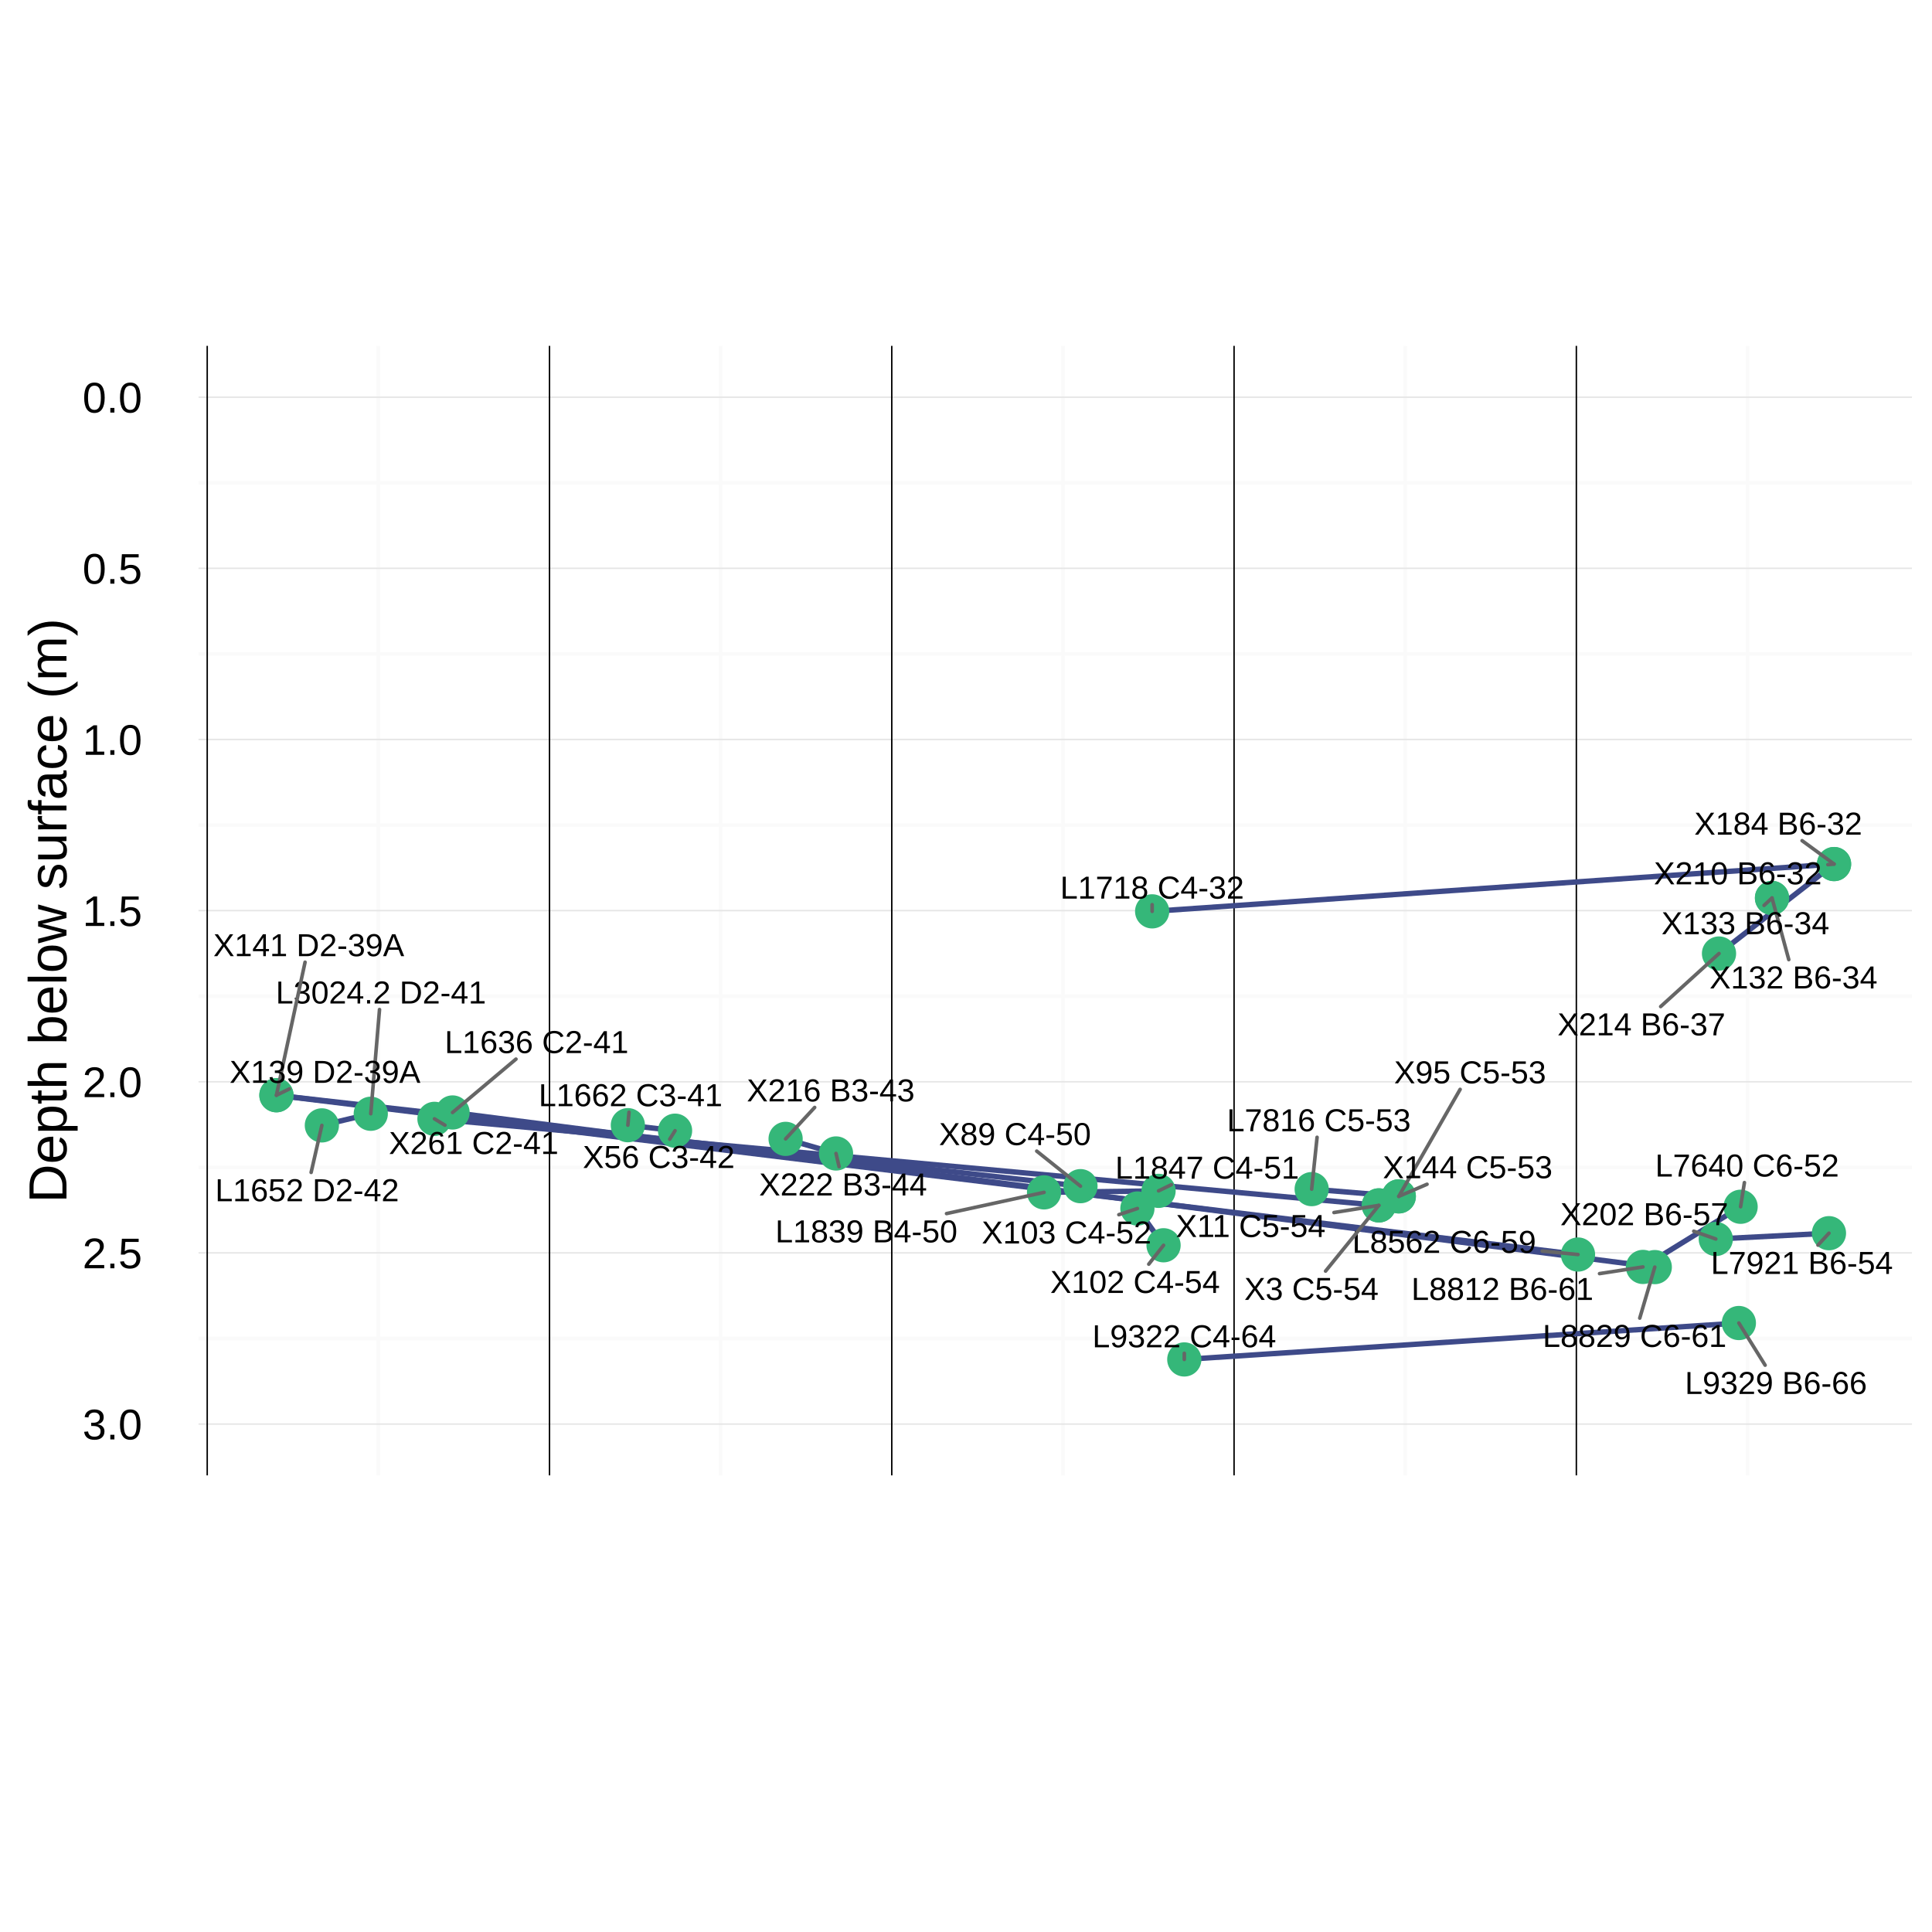
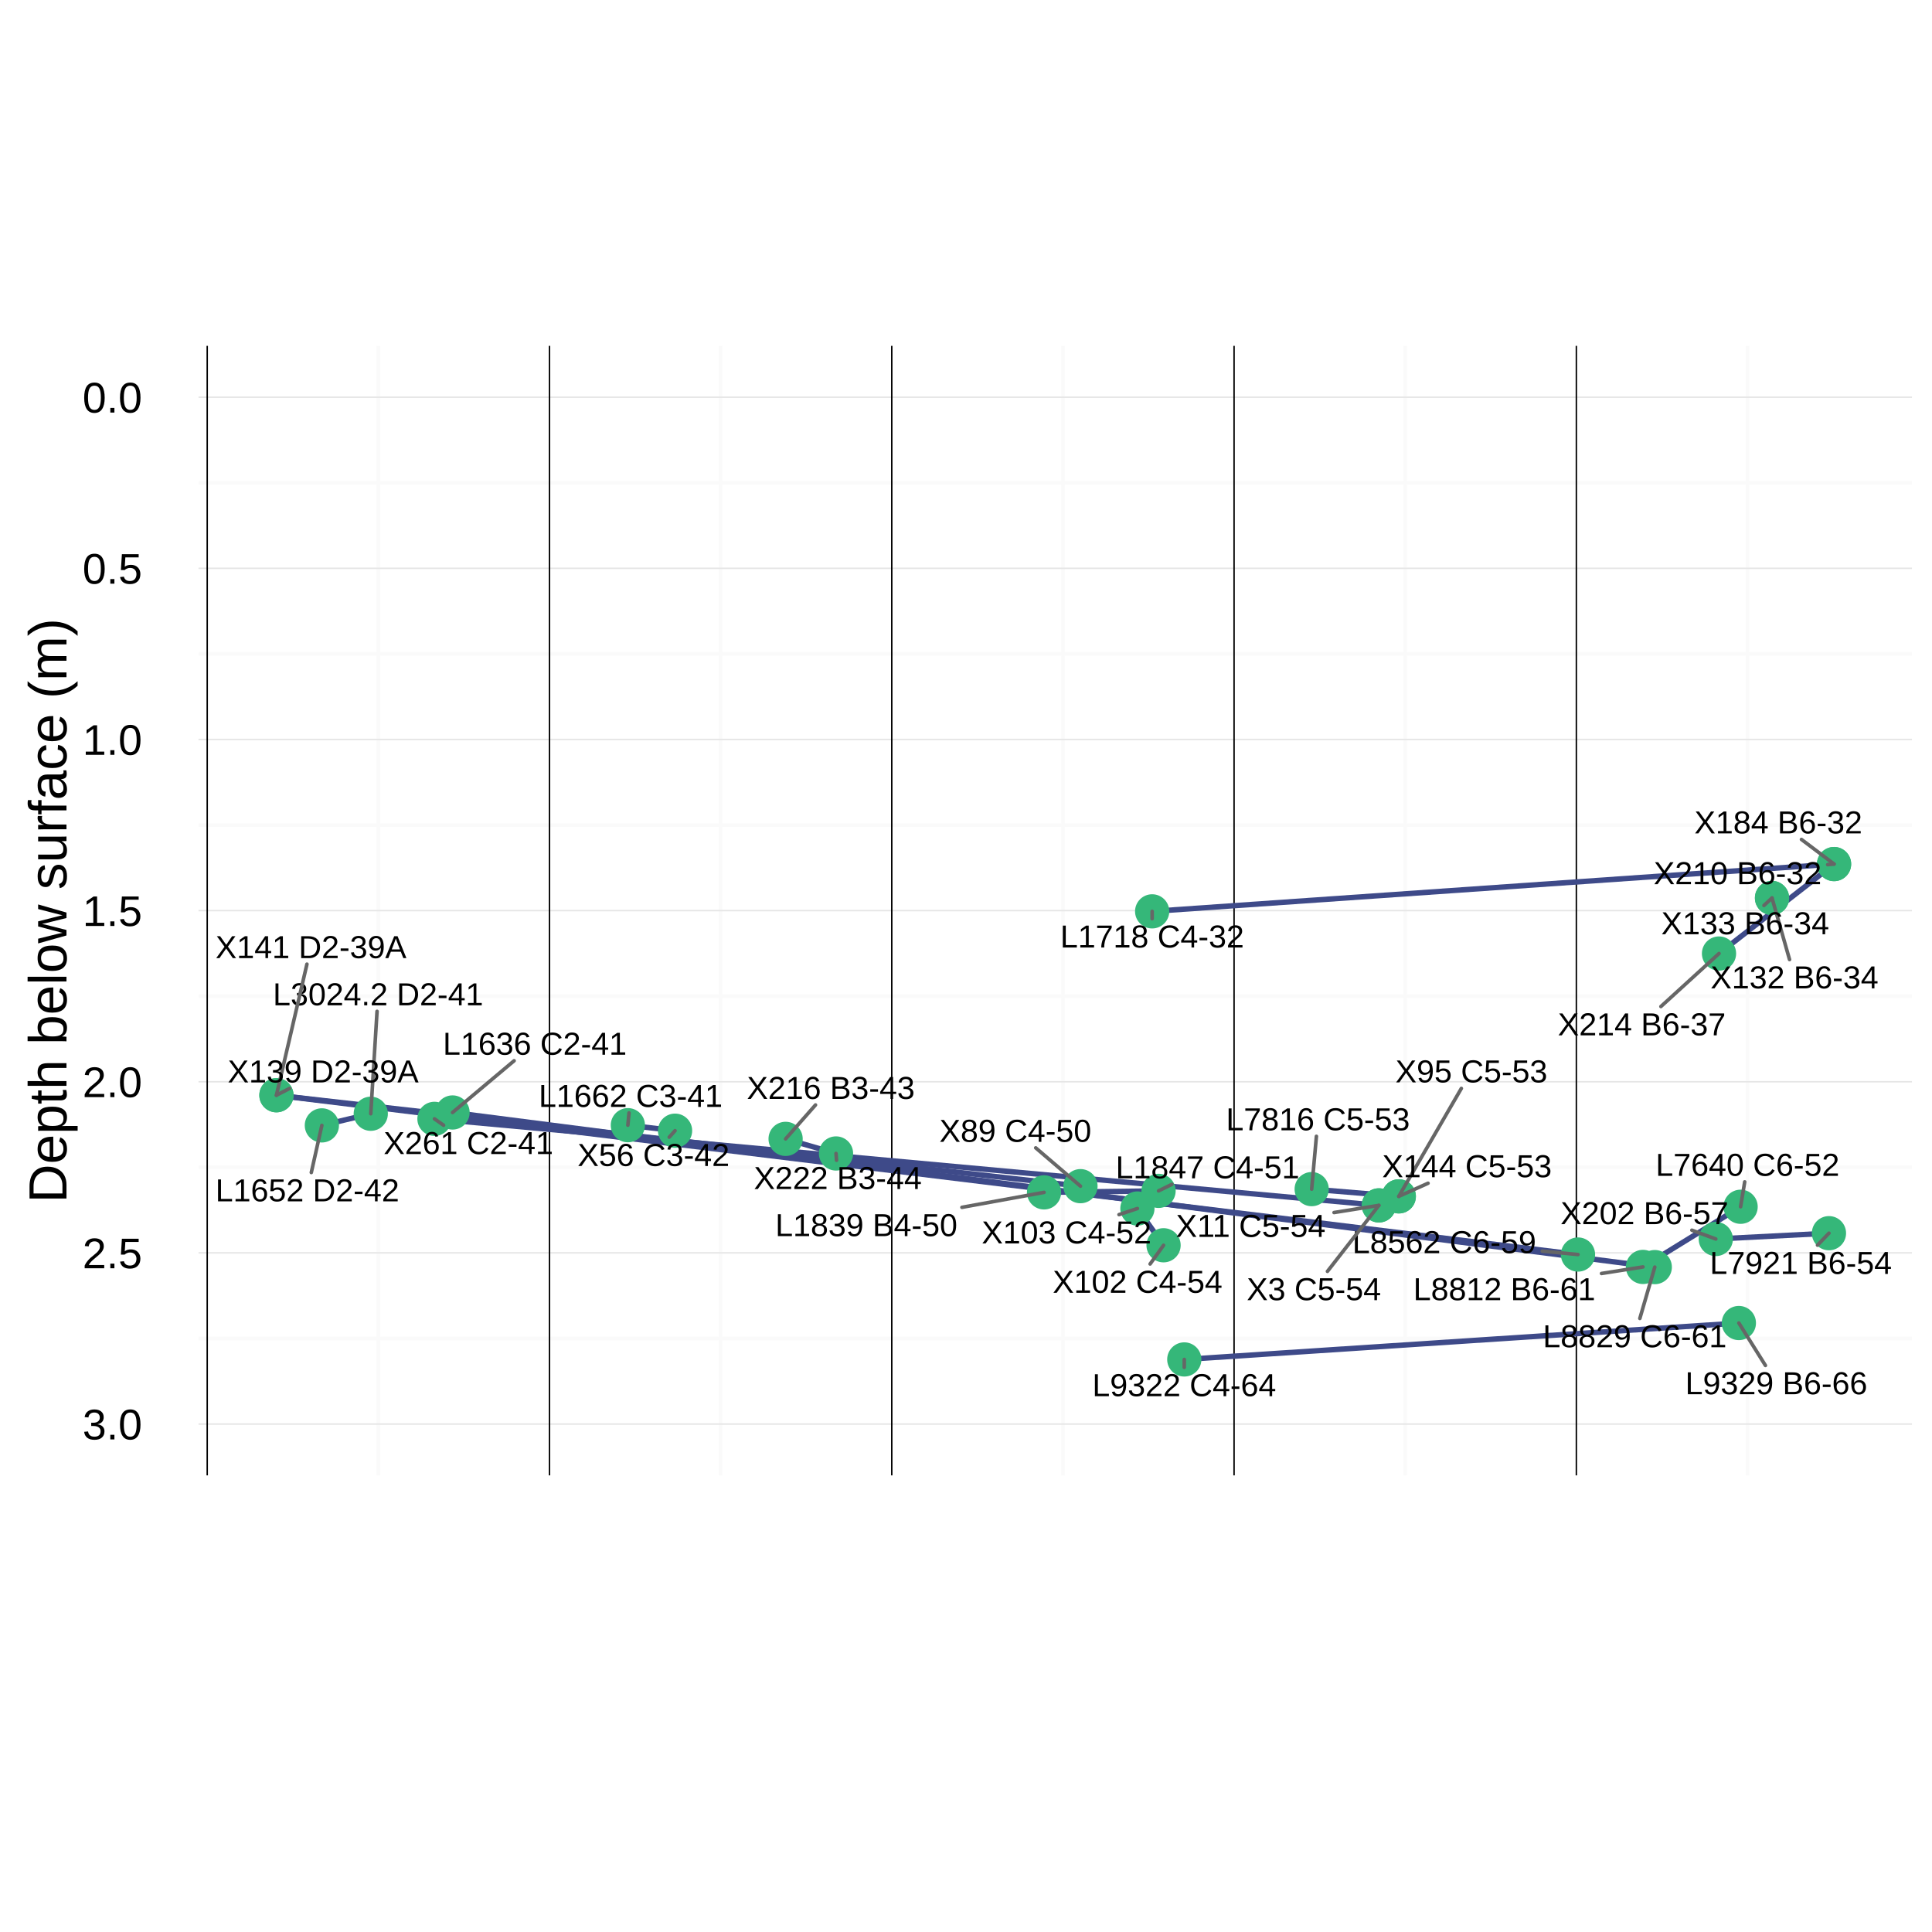
<svg xmlns="http://www.w3.org/2000/svg" viewBox="0 0 576.00 576.00">
  <defs>
    <style type="text/css">
    line, polyline, path, rect, circle {
      fill: none;
      stroke: #000000;
      stroke-linecap: round;
      stroke-linejoin: round;
      stroke-miterlimit: 10.00;
    }
  </style>
  </defs>
  <rect width="100%" height="100%" style="stroke: none; fill: #FFFFFF;" />
  <defs>
    <clipPath id="cp1">
      <rect x="0.00" y="97.13" width="576.00" height="381.74" />
    </clipPath>
  </defs>
  <defs>
    <clipPath id="cp2">
      <rect x="0.00" y="0.00" width="576.00" height="576.00" />
    </clipPath>
  </defs>
  <defs>
    <clipPath id="cp3">
      <rect x="59.19" y="103.11" width="510.83" height="336.75" />
    </clipPath>
  </defs>
  <polyline points="59.19,399.05 570.02,399.05 " style="stroke-width: 1.07; stroke: #FAFAFA; stroke-linecap: butt;" clip-path="url(#cp3)" />
  <polyline points="59.19,348.02 570.02,348.02 " style="stroke-width: 1.07; stroke: #FAFAFA; stroke-linecap: butt;" clip-path="url(#cp3)" />
  <polyline points="59.19,297.00 570.02,297.00 " style="stroke-width: 1.07; stroke: #FAFAFA; stroke-linecap: butt;" clip-path="url(#cp3)" />
  <polyline points="59.19,245.98 570.02,245.98 " style="stroke-width: 1.07; stroke: #FAFAFA; stroke-linecap: butt;" clip-path="url(#cp3)" />
  <polyline points="59.19,194.95 570.02,194.95 " style="stroke-width: 1.07; stroke: #FAFAFA; stroke-linecap: butt;" clip-path="url(#cp3)" />
  <polyline points="59.19,143.93 570.02,143.93 " style="stroke-width: 1.07; stroke: #FAFAFA; stroke-linecap: butt;" clip-path="url(#cp3)" />
  <polyline points="520.99,439.86 520.99,103.11 " style="stroke-width: 1.07; stroke: #FAFAFA; stroke-linecap: butt;" clip-path="url(#cp3)" />
  <polyline points="418.94,439.86 418.94,103.11 " style="stroke-width: 1.07; stroke: #FAFAFA; stroke-linecap: butt;" clip-path="url(#cp3)" />
  <polyline points="316.90,439.86 316.90,103.11 " style="stroke-width: 1.07; stroke: #FAFAFA; stroke-linecap: butt;" clip-path="url(#cp3)" />
  <polyline points="214.85,439.86 214.85,103.11 " style="stroke-width: 1.07; stroke: #FAFAFA; stroke-linecap: butt;" clip-path="url(#cp3)" />
  <polyline points="112.80,439.86 112.80,103.11 " style="stroke-width: 1.07; stroke: #FAFAFA; stroke-linecap: butt;" clip-path="url(#cp3)" />
  <polyline points="59.19,424.56 570.02,424.56 " style="stroke-width: 0.43; stroke: #E5E5E5; stroke-linecap: butt;" clip-path="url(#cp3)" />
  <polyline points="59.19,373.53 570.02,373.53 " style="stroke-width: 0.43; stroke: #E5E5E5; stroke-linecap: butt;" clip-path="url(#cp3)" />
  <polyline points="59.19,322.51 570.02,322.51 " style="stroke-width: 0.43; stroke: #E5E5E5; stroke-linecap: butt;" clip-path="url(#cp3)" />
  <polyline points="59.19,271.49 570.02,271.49 " style="stroke-width: 0.43; stroke: #E5E5E5; stroke-linecap: butt;" clip-path="url(#cp3)" />
  <polyline points="59.19,220.46 570.02,220.46 " style="stroke-width: 0.43; stroke: #E5E5E5; stroke-linecap: butt;" clip-path="url(#cp3)" />
  <polyline points="59.19,169.44 570.02,169.44 " style="stroke-width: 0.43; stroke: #E5E5E5; stroke-linecap: butt;" clip-path="url(#cp3)" />
  <polyline points="59.19,118.42 570.02,118.42 " style="stroke-width: 0.43; stroke: #E5E5E5; stroke-linecap: butt;" clip-path="url(#cp3)" />
  <polyline points="469.97,439.86 469.97,103.11 " style="stroke-width: 0.43; stroke-linecap: butt;" clip-path="url(#cp3)" />
  <polyline points="367.92,439.86 367.92,103.11 " style="stroke-width: 0.43; stroke-linecap: butt;" clip-path="url(#cp3)" />
  <polyline points="265.87,439.86 265.87,103.11 " style="stroke-width: 0.43; stroke-linecap: butt;" clip-path="url(#cp3)" />
  <polyline points="163.83,439.86 163.83,103.11 " style="stroke-width: 0.43; stroke-linecap: butt;" clip-path="url(#cp3)" />
  <polyline points="61.78,439.86 61.78,103.11 " style="stroke-width: 0.43; stroke-linecap: butt;" clip-path="url(#cp3)" />
  <line x1="518.42" y1="394.44" x2="353.08" y2="405.30" style="stroke-width: 1.60; stroke: #3E4A89; stroke-linecap: butt;" clip-path="url(#cp3)" />
  <line x1="493.35" y1="377.77" x2="134.92" y2="331.67" style="stroke-width: 1.60; stroke: #3E4A89; stroke-linecap: butt;" clip-path="url(#cp3)" />
  <line x1="345.41" y1="355.04" x2="311.27" y2="355.49" style="stroke-width: 1.60; stroke: #3E4A89; stroke-linecap: butt;" clip-path="url(#cp3)" />
  <line x1="489.83" y1="377.72" x2="518.94" y2="359.78" style="stroke-width: 1.60; stroke: #3E4A89; stroke-linecap: butt;" clip-path="url(#cp3)" />
  <line x1="110.54" y1="332.05" x2="95.96" y2="335.52" style="stroke-width: 1.60; stroke: #3E4A89; stroke-linecap: butt;" clip-path="url(#cp3)" />
  <line x1="82.41" y1="326.53" x2="322.13" y2="353.64" style="stroke-width: 1.60; stroke: #3E4A89; stroke-linecap: butt;" clip-path="url(#cp3)" />
  <line x1="511.54" y1="369.39" x2="545.28" y2="367.66" style="stroke-width: 1.60; stroke: #3E4A89; stroke-linecap: butt;" clip-path="url(#cp3)" />
  <line x1="339.10" y1="360.30" x2="346.90" y2="371.26" style="stroke-width: 1.60; stroke: #3E4A89; stroke-linecap: butt;" clip-path="url(#cp3)" />
  <line x1="417.03" y1="356.68" x2="411.09" y2="359.37" style="stroke-width: 1.60; stroke: #3E4A89; stroke-linecap: butt;" clip-path="url(#cp3)" />
  <line x1="417.03" y1="356.68" x2="391.06" y2="354.52" style="stroke-width: 1.60; stroke: #3E4A89; stroke-linecap: butt;" clip-path="url(#cp3)" />
  <line x1="129.53" y1="333.57" x2="411.09" y2="359.37" style="stroke-width: 1.60; stroke: #3E4A89; stroke-linecap: butt;" clip-path="url(#cp3)" />
  <line x1="528.30" y1="267.72" x2="528.30" y2="267.72" style="stroke-width: 1.60; stroke: #3E4A89; stroke-linecap: butt;" clip-path="url(#cp3)" />
  <line x1="546.80" y1="257.61" x2="343.50" y2="271.71" style="stroke-width: 1.60; stroke: #3E4A89; stroke-linecap: butt;" clip-path="url(#cp3)" />
  <line x1="249.25" y1="343.89" x2="234.22" y2="339.54" style="stroke-width: 1.60; stroke: #3E4A89; stroke-linecap: butt;" clip-path="url(#cp3)" />
  <line x1="82.41" y1="326.53" x2="470.46" y2="374.02" style="stroke-width: 1.60; stroke: #3E4A89; stroke-linecap: butt;" clip-path="url(#cp3)" />
  <line x1="512.50" y1="284.28" x2="546.80" y2="257.61" style="stroke-width: 1.60; stroke: #3E4A89; stroke-linecap: butt;" clip-path="url(#cp3)" />
  <line x1="201.26" y1="337.10" x2="187.19" y2="335.46" style="stroke-width: 1.60; stroke: #3E4A89; stroke-linecap: butt;" clip-path="url(#cp3)" />
  <circle cx="353.08" cy="405.30" r="3.56pt" style="stroke-width: 0.71; stroke: #35B779; fill: #35B779;" clip-path="url(#cp3)" />
  <circle cx="545.28" cy="367.66" r="3.56pt" style="stroke-width: 0.71; stroke: #35B779; fill: #35B779;" clip-path="url(#cp3)" />
  <circle cx="391.06" cy="354.52" r="3.56pt" style="stroke-width: 0.71; stroke: #35B779; fill: #35B779;" clip-path="url(#cp3)" />
  <circle cx="343.50" cy="271.71" r="3.56pt" style="stroke-width: 0.71; stroke: #35B779; fill: #35B779;" clip-path="url(#cp3)" />
  <circle cx="134.92" cy="331.67" r="3.56pt" style="stroke-width: 0.71; stroke: #35B779; fill: #35B779;" clip-path="url(#cp3)" />
  <circle cx="470.46" cy="374.02" r="3.56pt" style="stroke-width: 0.71; stroke: #35B779; fill: #35B779;" clip-path="url(#cp3)" />
  <circle cx="311.27" cy="355.49" r="3.56pt" style="stroke-width: 0.71; stroke: #35B779; fill: #35B779;" clip-path="url(#cp3)" />
  <circle cx="518.94" cy="359.78" r="3.56pt" style="stroke-width: 0.71; stroke: #35B779; fill: #35B779;" clip-path="url(#cp3)" />
  <circle cx="187.19" cy="335.46" r="3.56pt" style="stroke-width: 0.71; stroke: #35B779; fill: #35B779;" clip-path="url(#cp3)" />
  <circle cx="95.96" cy="335.52" r="3.56pt" style="stroke-width: 0.71; stroke: #35B779; fill: #35B779;" clip-path="url(#cp3)" />
  <circle cx="518.42" cy="394.44" r="3.56pt" style="stroke-width: 0.71; stroke: #35B779; fill: #35B779;" clip-path="url(#cp3)" />
  <circle cx="493.35" cy="377.77" r="3.56pt" style="stroke-width: 0.71; stroke: #35B779; fill: #35B779;" clip-path="url(#cp3)" />
  <circle cx="345.41" cy="355.04" r="3.56pt" style="stroke-width: 0.71; stroke: #35B779; fill: #35B779;" clip-path="url(#cp3)" />
  <circle cx="489.83" cy="377.72" r="3.56pt" style="stroke-width: 0.71; stroke: #35B779; fill: #35B779;" clip-path="url(#cp3)" />
  <circle cx="110.54" cy="332.05" r="3.56pt" style="stroke-width: 0.71; stroke: #35B779; fill: #35B779;" clip-path="url(#cp3)" />
  <circle cx="322.13" cy="353.64" r="3.56pt" style="stroke-width: 0.71; stroke: #35B779; fill: #35B779;" clip-path="url(#cp3)" />
  <circle cx="346.90" cy="371.26" r="3.56pt" style="stroke-width: 0.71; stroke: #35B779; fill: #35B779;" clip-path="url(#cp3)" />
  <circle cx="411.09" cy="359.37" r="3.56pt" style="stroke-width: 0.71; stroke: #35B779; fill: #35B779;" clip-path="url(#cp3)" />
  <circle cx="411.09" cy="359.37" r="3.56pt" style="stroke-width: 0.71; stroke: #35B779; fill: #35B779;" clip-path="url(#cp3)" />
  <circle cx="528.30" cy="267.72" r="3.56pt" style="stroke-width: 0.71; stroke: #35B779; fill: #35B779;" clip-path="url(#cp3)" />
  <circle cx="234.22" cy="339.54" r="3.56pt" style="stroke-width: 0.71; stroke: #35B779; fill: #35B779;" clip-path="url(#cp3)" />
  <circle cx="546.80" cy="257.61" r="3.56pt" style="stroke-width: 0.71; stroke: #35B779; fill: #35B779;" clip-path="url(#cp3)" />
  <circle cx="82.41" cy="326.53" r="3.56pt" style="stroke-width: 0.71; stroke: #35B779; fill: #35B779;" clip-path="url(#cp3)" />
  <circle cx="511.54" cy="369.39" r="3.56pt" style="stroke-width: 0.71; stroke: #35B779; fill: #35B779;" clip-path="url(#cp3)" />
  <circle cx="339.10" cy="360.30" r="3.56pt" style="stroke-width: 0.71; stroke: #35B779; fill: #35B779;" clip-path="url(#cp3)" />
  <circle cx="417.03" cy="356.68" r="3.56pt" style="stroke-width: 0.71; stroke: #35B779; fill: #35B779;" clip-path="url(#cp3)" />
  <circle cx="417.03" cy="356.68" r="3.56pt" style="stroke-width: 0.71; stroke: #35B779; fill: #35B779;" clip-path="url(#cp3)" />
  <circle cx="129.53" cy="333.57" r="3.56pt" style="stroke-width: 0.71; stroke: #35B779; fill: #35B779;" clip-path="url(#cp3)" />
  <circle cx="528.30" cy="267.72" r="3.56pt" style="stroke-width: 0.71; stroke: #35B779; fill: #35B779;" clip-path="url(#cp3)" />
  <circle cx="546.80" cy="257.61" r="3.56pt" style="stroke-width: 0.71; stroke: #35B779; fill: #35B779;" clip-path="url(#cp3)" />
  <circle cx="249.25" cy="343.89" r="3.56pt" style="stroke-width: 0.71; stroke: #35B779; fill: #35B779;" clip-path="url(#cp3)" />
  <circle cx="82.41" cy="326.53" r="3.56pt" style="stroke-width: 0.71; stroke: #35B779; fill: #35B779;" clip-path="url(#cp3)" />
  <circle cx="512.50" cy="284.28" r="3.56pt" style="stroke-width: 0.71; stroke: #35B779; fill: #35B779;" clip-path="url(#cp3)" />
  <circle cx="201.26" cy="337.10" r="3.56pt" style="stroke-width: 0.71; stroke: #35B779; fill: #35B779;" clip-path="url(#cp3)" />
-   <line x1="353.08" y1="403.47" x2="353.08" y2="405.30" style="stroke-width: 1.07; stroke: #666666;" clip-path="url(#cp3)" />
-   <g clip-path="url(#cp3)">
-     <text x="325.66" y="401.67" style="font-size: 7.11pt; font-family: Arial;">L9322 C4-64</text>
-   </g>
-   <line x1="542.01" y1="371.21" x2="545.28" y2="367.66" style="stroke-width: 1.07; stroke: #666666;" clip-path="url(#cp3)" />
-   <g clip-path="url(#cp3)">
-     <text x="510.06" y="379.80" style="font-size: 7.11pt; font-family: Arial;">L7921 B6-54</text>
-   </g>
-   <line x1="392.67" y1="339.07" x2="391.06" y2="354.52" style="stroke-width: 1.07; stroke: #666666;" clip-path="url(#cp3)" />
-   <g clip-path="url(#cp3)">
-     <text x="365.79" y="337.27" style="font-size: 7.11pt; font-family: Arial;">L7816 C5-53</text>
-   </g>
-   <line x1="343.50" y1="269.71" x2="343.50" y2="271.71" style="stroke-width: 1.07; stroke: #666666;" clip-path="url(#cp3)" />
-   <g clip-path="url(#cp3)">
-     <text x="316.08" y="267.91" style="font-size: 7.11pt; font-family: Arial;">L1718 C4-32</text>
-   </g>
-   <line x1="153.83" y1="315.76" x2="134.92" y2="331.67" style="stroke-width: 1.07; stroke: #666666;" clip-path="url(#cp3)" />
-   <g clip-path="url(#cp3)">
-     <text x="132.58" y="313.96" style="font-size: 7.11pt; font-family: Arial;">L1636 C2-41</text>
-   </g>
-   <line x1="459.79" y1="372.98" x2="470.46" y2="374.02" style="stroke-width: 1.07; stroke: #666666;" clip-path="url(#cp3)" />
-   <g clip-path="url(#cp3)">
-     <text x="403.15" y="373.53" style="font-size: 7.11pt; font-family: Arial;">L8562 C6-59</text>
-   </g>
-   <line x1="282.20" y1="361.81" x2="311.27" y2="355.49" style="stroke-width: 1.07; stroke: #666666;" clip-path="url(#cp3)" />
-   <g clip-path="url(#cp3)">
-     <text x="231.15" y="370.40" style="font-size: 7.11pt; font-family: Arial;">L1839 B4-50</text>
-   </g>
-   <line x1="520.07" y1="352.57" x2="518.94" y2="359.77" style="stroke-width: 1.07; stroke: #666666;" clip-path="url(#cp3)" />
-   <g clip-path="url(#cp3)">
-     <text x="493.47" y="350.77" style="font-size: 7.11pt; font-family: Arial;">L7640 C6-52</text>
-   </g>
-   <line x1="187.53" y1="331.60" x2="187.19" y2="335.46" style="stroke-width: 1.07; stroke: #666666;" clip-path="url(#cp3)" />
-   <g clip-path="url(#cp3)">
-     <text x="160.58" y="329.80" style="font-size: 7.11pt; font-family: Arial;">L1662 C3-41</text>
-   </g>
-   <line x1="92.76" y1="349.54" x2="95.96" y2="335.52" style="stroke-width: 1.07; stroke: #666666;" clip-path="url(#cp3)" />
-   <g clip-path="url(#cp3)">
-     <text x="64.15" y="358.13" style="font-size: 7.11pt; font-family: Arial;">L1652 D2-42</text>
-   </g>
-   <line x1="526.25" y1="407.01" x2="518.42" y2="394.44" style="stroke-width: 1.07; stroke: #666666;" clip-path="url(#cp3)" />
-   <g clip-path="url(#cp3)">
-     <text x="502.33" y="415.60" style="font-size: 7.11pt; font-family: Arial;">L9329 B6-66</text>
-   </g>
-   <line x1="488.87" y1="392.98" x2="493.35" y2="377.77" style="stroke-width: 1.07; stroke: #666666;" clip-path="url(#cp3)" />
-   <g clip-path="url(#cp3)">
-     <text x="459.92" y="401.57" style="font-size: 7.11pt; font-family: Arial;">L8829 C6-61</text>
-   </g>
-   <line x1="349.22" y1="353.20" x2="345.41" y2="355.04" style="stroke-width: 1.07; stroke: #666666;" clip-path="url(#cp3)" />
-   <g clip-path="url(#cp3)">
-     <text x="332.49" y="351.40" style="font-size: 7.11pt; font-family: Arial;">L1847 C4-51</text>
-   </g>
-   <line x1="476.88" y1="379.71" x2="489.83" y2="377.72" style="stroke-width: 1.07; stroke: #666666;" clip-path="url(#cp3)" />
-   <g clip-path="url(#cp3)">
-     <text x="420.77" y="387.57" style="font-size: 7.11pt; font-family: Arial;">L8812 B6-61</text>
-   </g>
-   <line x1="113.15" y1="300.98" x2="110.54" y2="332.05" style="stroke-width: 1.07; stroke: #666666;" clip-path="url(#cp3)" />
-   <g clip-path="url(#cp3)">
-     <text x="82.21" y="299.18" style="font-size: 7.11pt; font-family: Arial;">L3024.2 D2-41</text>
-   </g>
-   <line x1="309.09" y1="343.19" x2="322.13" y2="353.64" style="stroke-width: 1.07; stroke: #666666;" clip-path="url(#cp3)" />
-   <g clip-path="url(#cp3)">
-     <text x="279.94" y="341.39" style="font-size: 7.11pt; font-family: Arial;">X89 C4-50</text>
-   </g>
-   <line x1="342.49" y1="376.89" x2="346.90" y2="371.26" style="stroke-width: 1.07; stroke: #666666;" clip-path="url(#cp3)" />
-   <g clip-path="url(#cp3)">
-     <text x="313.11" y="385.48" style="font-size: 7.11pt; font-family: Arial;">X102 C4-54</text>
-   </g>
-   <line x1="395.20" y1="378.96" x2="411.09" y2="359.37" style="stroke-width: 1.07; stroke: #666666;" clip-path="url(#cp3)" />
-   <g clip-path="url(#cp3)">
-     <text x="370.96" y="387.55" style="font-size: 7.11pt; font-family: Arial;">X3 C5-54</text>
-   </g>
-   <line x1="397.71" y1="361.50" x2="411.09" y2="359.37" style="stroke-width: 1.07; stroke: #666666;" clip-path="url(#cp3)" />
-   <g clip-path="url(#cp3)">
-     <text x="350.57" y="368.80" style="font-size: 7.11pt; font-family: Arial;">X11 C5-54</text>
-   </g>
-   <line x1="533.30" y1="286.10" x2="528.30" y2="267.72" style="stroke-width: 1.07; stroke: #666666;" clip-path="url(#cp3)" />
-   <g clip-path="url(#cp3)">
-     <text x="509.67" y="294.69" style="font-size: 7.11pt; font-family: Arial;">X132 B6-34</text>
-   </g>
-   <line x1="242.88" y1="330.17" x2="234.22" y2="339.54" style="stroke-width: 1.07; stroke: #666666;" clip-path="url(#cp3)" />
-   <g clip-path="url(#cp3)">
-     <text x="222.63" y="328.37" style="font-size: 7.11pt; font-family: Arial;">X216 B3-43</text>
-   </g>
-   <line x1="537.27" y1="250.64" x2="546.80" y2="257.61" style="stroke-width: 1.07; stroke: #666666;" clip-path="url(#cp3)" />
-   <g clip-path="url(#cp3)">
-     <text x="505.12" y="248.84" style="font-size: 7.11pt; font-family: Arial;">X184 B6-32</text>
-   </g>
-   <line x1="90.95" y1="286.87" x2="82.41" y2="326.53" style="stroke-width: 1.07; stroke: #666666;" clip-path="url(#cp3)" />
-   <g clip-path="url(#cp3)">
-     <text x="63.59" y="285.07" style="font-size: 7.11pt; font-family: Arial;">X141 D2-39A</text>
-   </g>
-   <line x1="504.97" y1="367.07" x2="511.54" y2="369.39" style="stroke-width: 1.07; stroke: #666666;" clip-path="url(#cp3)" />
-   <g clip-path="url(#cp3)">
-     <text x="465.19" y="365.27" style="font-size: 7.11pt; font-family: Arial;">X202 B6-57</text>
-   </g>
-   <line x1="333.57" y1="362.14" x2="339.10" y2="360.30" style="stroke-width: 1.07; stroke: #666666;" clip-path="url(#cp3)" />
-   <g clip-path="url(#cp3)">
-     <text x="292.67" y="370.73" style="font-size: 7.11pt; font-family: Arial;">X103 C4-52</text>
-   </g>
-   <line x1="435.32" y1="324.78" x2="417.03" y2="356.68" style="stroke-width: 1.07; stroke: #666666;" clip-path="url(#cp3)" />
-   <g clip-path="url(#cp3)">
-     <text x="415.62" y="322.98" style="font-size: 7.11pt; font-family: Arial;">X95 C5-53</text>
-   </g>
-   <line x1="425.45" y1="353.07" x2="417.03" y2="356.68" style="stroke-width: 1.07; stroke: #666666;" clip-path="url(#cp3)" />
-   <g clip-path="url(#cp3)">
-     <text x="412.26" y="351.27" style="font-size: 7.11pt; font-family: Arial;">X144 C5-53</text>
-   </g>
-   <line x1="132.65" y1="335.46" x2="129.53" y2="333.57" style="stroke-width: 1.07; stroke: #666666;" clip-path="url(#cp3)" />
-   <g clip-path="url(#cp3)">
-     <text x="115.92" y="344.05" style="font-size: 7.11pt; font-family: Arial;">X261 C2-41</text>
-   </g>
-   <line x1="525.93" y1="269.93" x2="528.30" y2="267.72" style="stroke-width: 1.07; stroke: #666666;" clip-path="url(#cp3)" />
-   <g clip-path="url(#cp3)">
-     <text x="495.33" y="278.52" style="font-size: 7.11pt; font-family: Arial;">X133 B6-34</text>
-   </g>
-   <line x1="544.96" y1="257.78" x2="546.80" y2="257.61" style="stroke-width: 1.07; stroke: #666666;" clip-path="url(#cp3)" />
-   <g clip-path="url(#cp3)">
-     <text x="493.07" y="263.65" style="font-size: 7.11pt; font-family: Arial;">X210 B6-32</text>
-   </g>
-   <line x1="250.16" y1="347.82" x2="249.25" y2="343.89" style="stroke-width: 1.07; stroke: #666666;" clip-path="url(#cp3)" />
-   <g clip-path="url(#cp3)">
-     <text x="226.31" y="356.41" style="font-size: 7.11pt; font-family: Arial;">X222 B3-44</text>
-   </g>
-   <line x1="86.28" y1="324.64" x2="82.41" y2="326.53" style="stroke-width: 1.07; stroke: #666666;" clip-path="url(#cp3)" />
-   <g clip-path="url(#cp3)">
-     <text x="68.43" y="322.84" style="font-size: 7.11pt; font-family: Arial;">X139 D2-39A</text>
-   </g>
-   <line x1="495.11" y1="300.09" x2="512.50" y2="284.28" style="stroke-width: 1.07; stroke: #666666;" clip-path="url(#cp3)" />
-   <g clip-path="url(#cp3)">
-     <text x="464.34" y="308.68" style="font-size: 7.11pt; font-family: Arial;">X214 B6-37</text>
-   </g>
-   <line x1="199.67" y1="339.63" x2="201.26" y2="337.10" style="stroke-width: 1.07; stroke: #666666;" clip-path="url(#cp3)" />
-   <g clip-path="url(#cp3)">
-     <text x="173.74" y="348.21" style="font-size: 7.11pt; font-family: Arial;">X56 C3-42</text>
+   <line x1="353.07" y1="407.66" x2="353.08" y2="405.30" style="stroke-width: 1.07; stroke: #666666;" clip-path="url(#cp3)" />
+   <g clip-path="url(#cp3)">
+     <text x="325.65" y="416.25" style="font-size: 7.11pt; font-family: Arial;">L9322 C4-64</text>
+   </g>
+   <line x1="541.87" y1="371.22" x2="545.28" y2="367.66" style="stroke-width: 1.07; stroke: #666666;" clip-path="url(#cp3)" />
+   <g clip-path="url(#cp3)">
+     <text x="509.74" y="379.81" style="font-size: 7.11pt; font-family: Arial;">L7921 B6-54</text>
+   </g>
+   <line x1="392.47" y1="338.78" x2="391.06" y2="354.52" style="stroke-width: 1.07; stroke: #666666;" clip-path="url(#cp3)" />
+   <g clip-path="url(#cp3)">
+     <text x="365.52" y="336.98" style="font-size: 7.11pt; font-family: Arial;">L7816 C5-53</text>
+   </g>
+   <line x1="343.50" y1="273.90" x2="343.50" y2="271.71" style="stroke-width: 1.07; stroke: #666666;" clip-path="url(#cp3)" />
+   <g clip-path="url(#cp3)">
+     <text x="316.09" y="282.49" style="font-size: 7.11pt; font-family: Arial;">L1718 C4-32</text>
+   </g>
+   <line x1="153.28" y1="316.25" x2="134.92" y2="331.67" style="stroke-width: 1.07; stroke: #666666;" clip-path="url(#cp3)" />
+   <g clip-path="url(#cp3)">
+     <text x="132.04" y="314.45" style="font-size: 7.11pt; font-family: Arial;">L1636 C2-41</text>
+   </g>
+   <line x1="459.81" y1="373.00" x2="470.46" y2="374.02" style="stroke-width: 1.07; stroke: #666666;" clip-path="url(#cp3)" />
+   <g clip-path="url(#cp3)">
+     <text x="403.17" y="373.61" style="font-size: 7.11pt; font-family: Arial;">L8562 C6-59</text>
+   </g>
+   <line x1="286.79" y1="359.95" x2="311.27" y2="355.49" style="stroke-width: 1.07; stroke: #666666;" clip-path="url(#cp3)" />
+   <g clip-path="url(#cp3)">
+     <text x="231.14" y="368.54" style="font-size: 7.11pt; font-family: Arial;">L1839 B4-50</text>
+   </g>
+   <line x1="520.16" y1="352.36" x2="518.94" y2="359.77" style="stroke-width: 1.07; stroke: #666666;" clip-path="url(#cp3)" />
+   <g clip-path="url(#cp3)">
+     <text x="493.60" y="350.56" style="font-size: 7.11pt; font-family: Arial;">L7640 C6-52</text>
+   </g>
+   <line x1="187.53" y1="331.81" x2="187.19" y2="335.46" style="stroke-width: 1.07; stroke: #666666;" clip-path="url(#cp3)" />
+   <g clip-path="url(#cp3)">
+     <text x="160.60" y="330.01" style="font-size: 7.11pt; font-family: Arial;">L1662 C3-41</text>
+   </g>
+   <line x1="92.81" y1="349.57" x2="95.96" y2="335.52" style="stroke-width: 1.07; stroke: #666666;" clip-path="url(#cp3)" />
+   <g clip-path="url(#cp3)">
+     <text x="64.23" y="358.16" style="font-size: 7.11pt; font-family: Arial;">L1652 D2-42</text>
+   </g>
+   <line x1="526.34" y1="407.09" x2="518.42" y2="394.44" style="stroke-width: 1.07; stroke: #666666;" clip-path="url(#cp3)" />
+   <g clip-path="url(#cp3)">
+     <text x="502.43" y="415.68" style="font-size: 7.11pt; font-family: Arial;">L9329 B6-66</text>
+   </g>
+   <line x1="488.90" y1="393.07" x2="493.35" y2="377.77" style="stroke-width: 1.07; stroke: #666666;" clip-path="url(#cp3)" />
+   <g clip-path="url(#cp3)">
+     <text x="459.97" y="401.66" style="font-size: 7.11pt; font-family: Arial;">L8829 C6-61</text>
+   </g>
+   <line x1="349.38" y1="353.10" x2="345.41" y2="355.04" style="stroke-width: 1.07; stroke: #666666;" clip-path="url(#cp3)" />
+   <g clip-path="url(#cp3)">
+     <text x="332.61" y="351.30" style="font-size: 7.11pt; font-family: Arial;">L1847 C4-51</text>
+   </g>
+   <line x1="477.47" y1="379.67" x2="489.83" y2="377.72" style="stroke-width: 1.07; stroke: #666666;" clip-path="url(#cp3)" />
+   <g clip-path="url(#cp3)">
+     <text x="421.35" y="387.63" style="font-size: 7.11pt; font-family: Arial;">L8812 B6-61</text>
+   </g>
+   <line x1="112.41" y1="301.52" x2="110.54" y2="332.05" style="stroke-width: 1.07; stroke: #666666;" clip-path="url(#cp3)" />
+   <g clip-path="url(#cp3)">
+     <text x="81.36" y="299.72" style="font-size: 7.11pt; font-family: Arial;">L3024.2 D2-41</text>
+   </g>
+   <line x1="308.79" y1="342.22" x2="322.13" y2="353.64" style="stroke-width: 1.07; stroke: #666666;" clip-path="url(#cp3)" />
+   <g clip-path="url(#cp3)">
+     <text x="280.05" y="340.42" style="font-size: 7.11pt; font-family: Arial;">X89 C4-50</text>
+   </g>
+   <line x1="342.89" y1="376.84" x2="346.90" y2="371.26" style="stroke-width: 1.07; stroke: #666666;" clip-path="url(#cp3)" />
+   <g clip-path="url(#cp3)">
+     <text x="313.85" y="385.43" style="font-size: 7.11pt; font-family: Arial;">X102 C4-54</text>
+   </g>
+   <line x1="395.76" y1="379.04" x2="411.09" y2="359.37" style="stroke-width: 1.07; stroke: #666666;" clip-path="url(#cp3)" />
+   <g clip-path="url(#cp3)">
+     <text x="371.68" y="387.63" style="font-size: 7.11pt; font-family: Arial;">X3 C5-54</text>
+   </g>
+   <line x1="397.73" y1="361.50" x2="411.09" y2="359.37" style="stroke-width: 1.07; stroke: #666666;" clip-path="url(#cp3)" />
+   <g clip-path="url(#cp3)">
+     <text x="350.58" y="368.77" style="font-size: 7.11pt; font-family: Arial;">X11 C5-54</text>
+   </g>
+   <line x1="533.53" y1="286.08" x2="528.30" y2="267.72" style="stroke-width: 1.07; stroke: #666666;" clip-path="url(#cp3)" />
+   <g clip-path="url(#cp3)">
+     <text x="509.96" y="294.67" style="font-size: 7.11pt; font-family: Arial;">X132 B6-34</text>
+   </g>
+   <line x1="243.13" y1="329.43" x2="234.22" y2="339.54" style="stroke-width: 1.07; stroke: #666666;" clip-path="url(#cp3)" />
+   <g clip-path="url(#cp3)">
+     <text x="222.66" y="327.63" style="font-size: 7.11pt; font-family: Arial;">X216 B3-43</text>
+   </g>
+   <line x1="537.08" y1="250.27" x2="546.80" y2="257.61" style="stroke-width: 1.07; stroke: #666666;" clip-path="url(#cp3)" />
+   <g clip-path="url(#cp3)">
+     <text x="505.15" y="248.47" style="font-size: 7.11pt; font-family: Arial;">X184 B6-32</text>
+   </g>
+   <line x1="91.51" y1="287.45" x2="82.41" y2="326.53" style="stroke-width: 1.07; stroke: #666666;" clip-path="url(#cp3)" />
+   <g clip-path="url(#cp3)">
+     <text x="64.25" y="285.65" style="font-size: 7.11pt; font-family: Arial;">X141 D2-39A</text>
+   </g>
+   <line x1="504.41" y1="366.77" x2="511.54" y2="369.39" style="stroke-width: 1.07; stroke: #666666;" clip-path="url(#cp3)" />
+   <g clip-path="url(#cp3)">
+     <text x="465.24" y="364.97" style="font-size: 7.11pt; font-family: Arial;">X202 B6-57</text>
+   </g>
+   <line x1="333.62" y1="362.12" x2="339.10" y2="360.30" style="stroke-width: 1.07; stroke: #666666;" clip-path="url(#cp3)" />
+   <g clip-path="url(#cp3)">
+     <text x="292.68" y="370.71" style="font-size: 7.11pt; font-family: Arial;">X103 C4-52</text>
+   </g>
+   <line x1="435.68" y1="324.50" x2="417.03" y2="356.68" style="stroke-width: 1.07; stroke: #666666;" clip-path="url(#cp3)" />
+   <g clip-path="url(#cp3)">
+     <text x="416.02" y="322.70" style="font-size: 7.11pt; font-family: Arial;">X95 C5-53</text>
+   </g>
+   <line x1="425.75" y1="352.77" x2="417.03" y2="356.68" style="stroke-width: 1.07; stroke: #666666;" clip-path="url(#cp3)" />
+   <g clip-path="url(#cp3)">
+     <text x="412.06" y="350.97" style="font-size: 7.11pt; font-family: Arial;">X144 C5-53</text>
+   </g>
+   <line x1="132.25" y1="335.48" x2="129.53" y2="333.57" style="stroke-width: 1.07; stroke: #666666;" clip-path="url(#cp3)" />
+   <g clip-path="url(#cp3)">
+     <text x="114.36" y="344.07" style="font-size: 7.11pt; font-family: Arial;">X261 C2-41</text>
+   </g>
+   <line x1="525.90" y1="269.95" x2="528.30" y2="267.72" style="stroke-width: 1.07; stroke: #666666;" clip-path="url(#cp3)" />
+   <g clip-path="url(#cp3)">
+     <text x="495.27" y="278.54" style="font-size: 7.11pt; font-family: Arial;">X133 B6-34</text>
+   </g>
+   <line x1="544.90" y1="257.78" x2="546.80" y2="257.61" style="stroke-width: 1.07; stroke: #666666;" clip-path="url(#cp3)" />
+   <g clip-path="url(#cp3)">
+     <text x="493.01" y="263.60" style="font-size: 7.11pt; font-family: Arial;">X210 B6-32</text>
+   </g>
+   <line x1="249.40" y1="345.91" x2="249.25" y2="343.89" style="stroke-width: 1.07; stroke: #666666;" clip-path="url(#cp3)" />
+   <g clip-path="url(#cp3)">
+     <text x="224.74" y="354.50" style="font-size: 7.11pt; font-family: Arial;">X222 B3-44</text>
+   </g>
+   <line x1="86.31" y1="324.51" x2="82.41" y2="326.53" style="stroke-width: 1.07; stroke: #666666;" clip-path="url(#cp3)" />
+   <g clip-path="url(#cp3)">
+     <text x="67.88" y="322.71" style="font-size: 7.11pt; font-family: Arial;">X139 D2-39A</text>
+   </g>
+   <line x1="495.18" y1="300.08" x2="512.50" y2="284.28" style="stroke-width: 1.07; stroke: #666666;" clip-path="url(#cp3)" />
+   <g clip-path="url(#cp3)">
+     <text x="464.44" y="308.67" style="font-size: 7.11pt; font-family: Arial;">X214 B6-37</text>
+   </g>
+   <line x1="199.53" y1="339.03" x2="201.26" y2="337.10" style="stroke-width: 1.07; stroke: #666666;" clip-path="url(#cp3)" />
+   <g clip-path="url(#cp3)">
+     <text x="172.19" y="347.62" style="font-size: 7.11pt; font-family: Arial;">X56 C3-42</text>
  </g>
  <defs>
    <clipPath id="cp4">
      <rect x="0.00" y="0.00" width="576.00" height="576.00" />
    </clipPath>
  </defs>
  <g clip-path="url(#cp4)">
    <text x="24.60" y="429.14" style="font-size: 9.60pt; font-family: Arial;">3.0</text>
  </g>
  <g clip-path="url(#cp4)">
    <text x="24.60" y="378.11" style="font-size: 9.60pt; font-family: Arial;">2.5</text>
  </g>
  <g clip-path="url(#cp4)">
    <text x="24.60" y="327.09" style="font-size: 9.60pt; font-family: Arial;">2.0</text>
  </g>
  <g clip-path="url(#cp4)">
    <text x="24.60" y="276.07" style="font-size: 9.60pt; font-family: Arial;">1.5</text>
  </g>
  <g clip-path="url(#cp4)">
    <text x="24.60" y="225.04" style="font-size: 9.60pt; font-family: Arial;">1.0</text>
  </g>
  <g clip-path="url(#cp4)">
    <text x="24.60" y="174.02" style="font-size: 9.60pt; font-family: Arial;">0.5</text>
  </g>
  <g clip-path="url(#cp4)">
    <text x="24.60" y="123.00" style="font-size: 9.60pt; font-family: Arial;">0.0</text>
  </g>
  <g clip-path="url(#cp4)">
    <text transform="translate(19.82,358.63) rotate(-90)" style="font-size: 12.00pt; font-family: Arial;">Depth below surface (m)</text>
  </g>
</svg>
